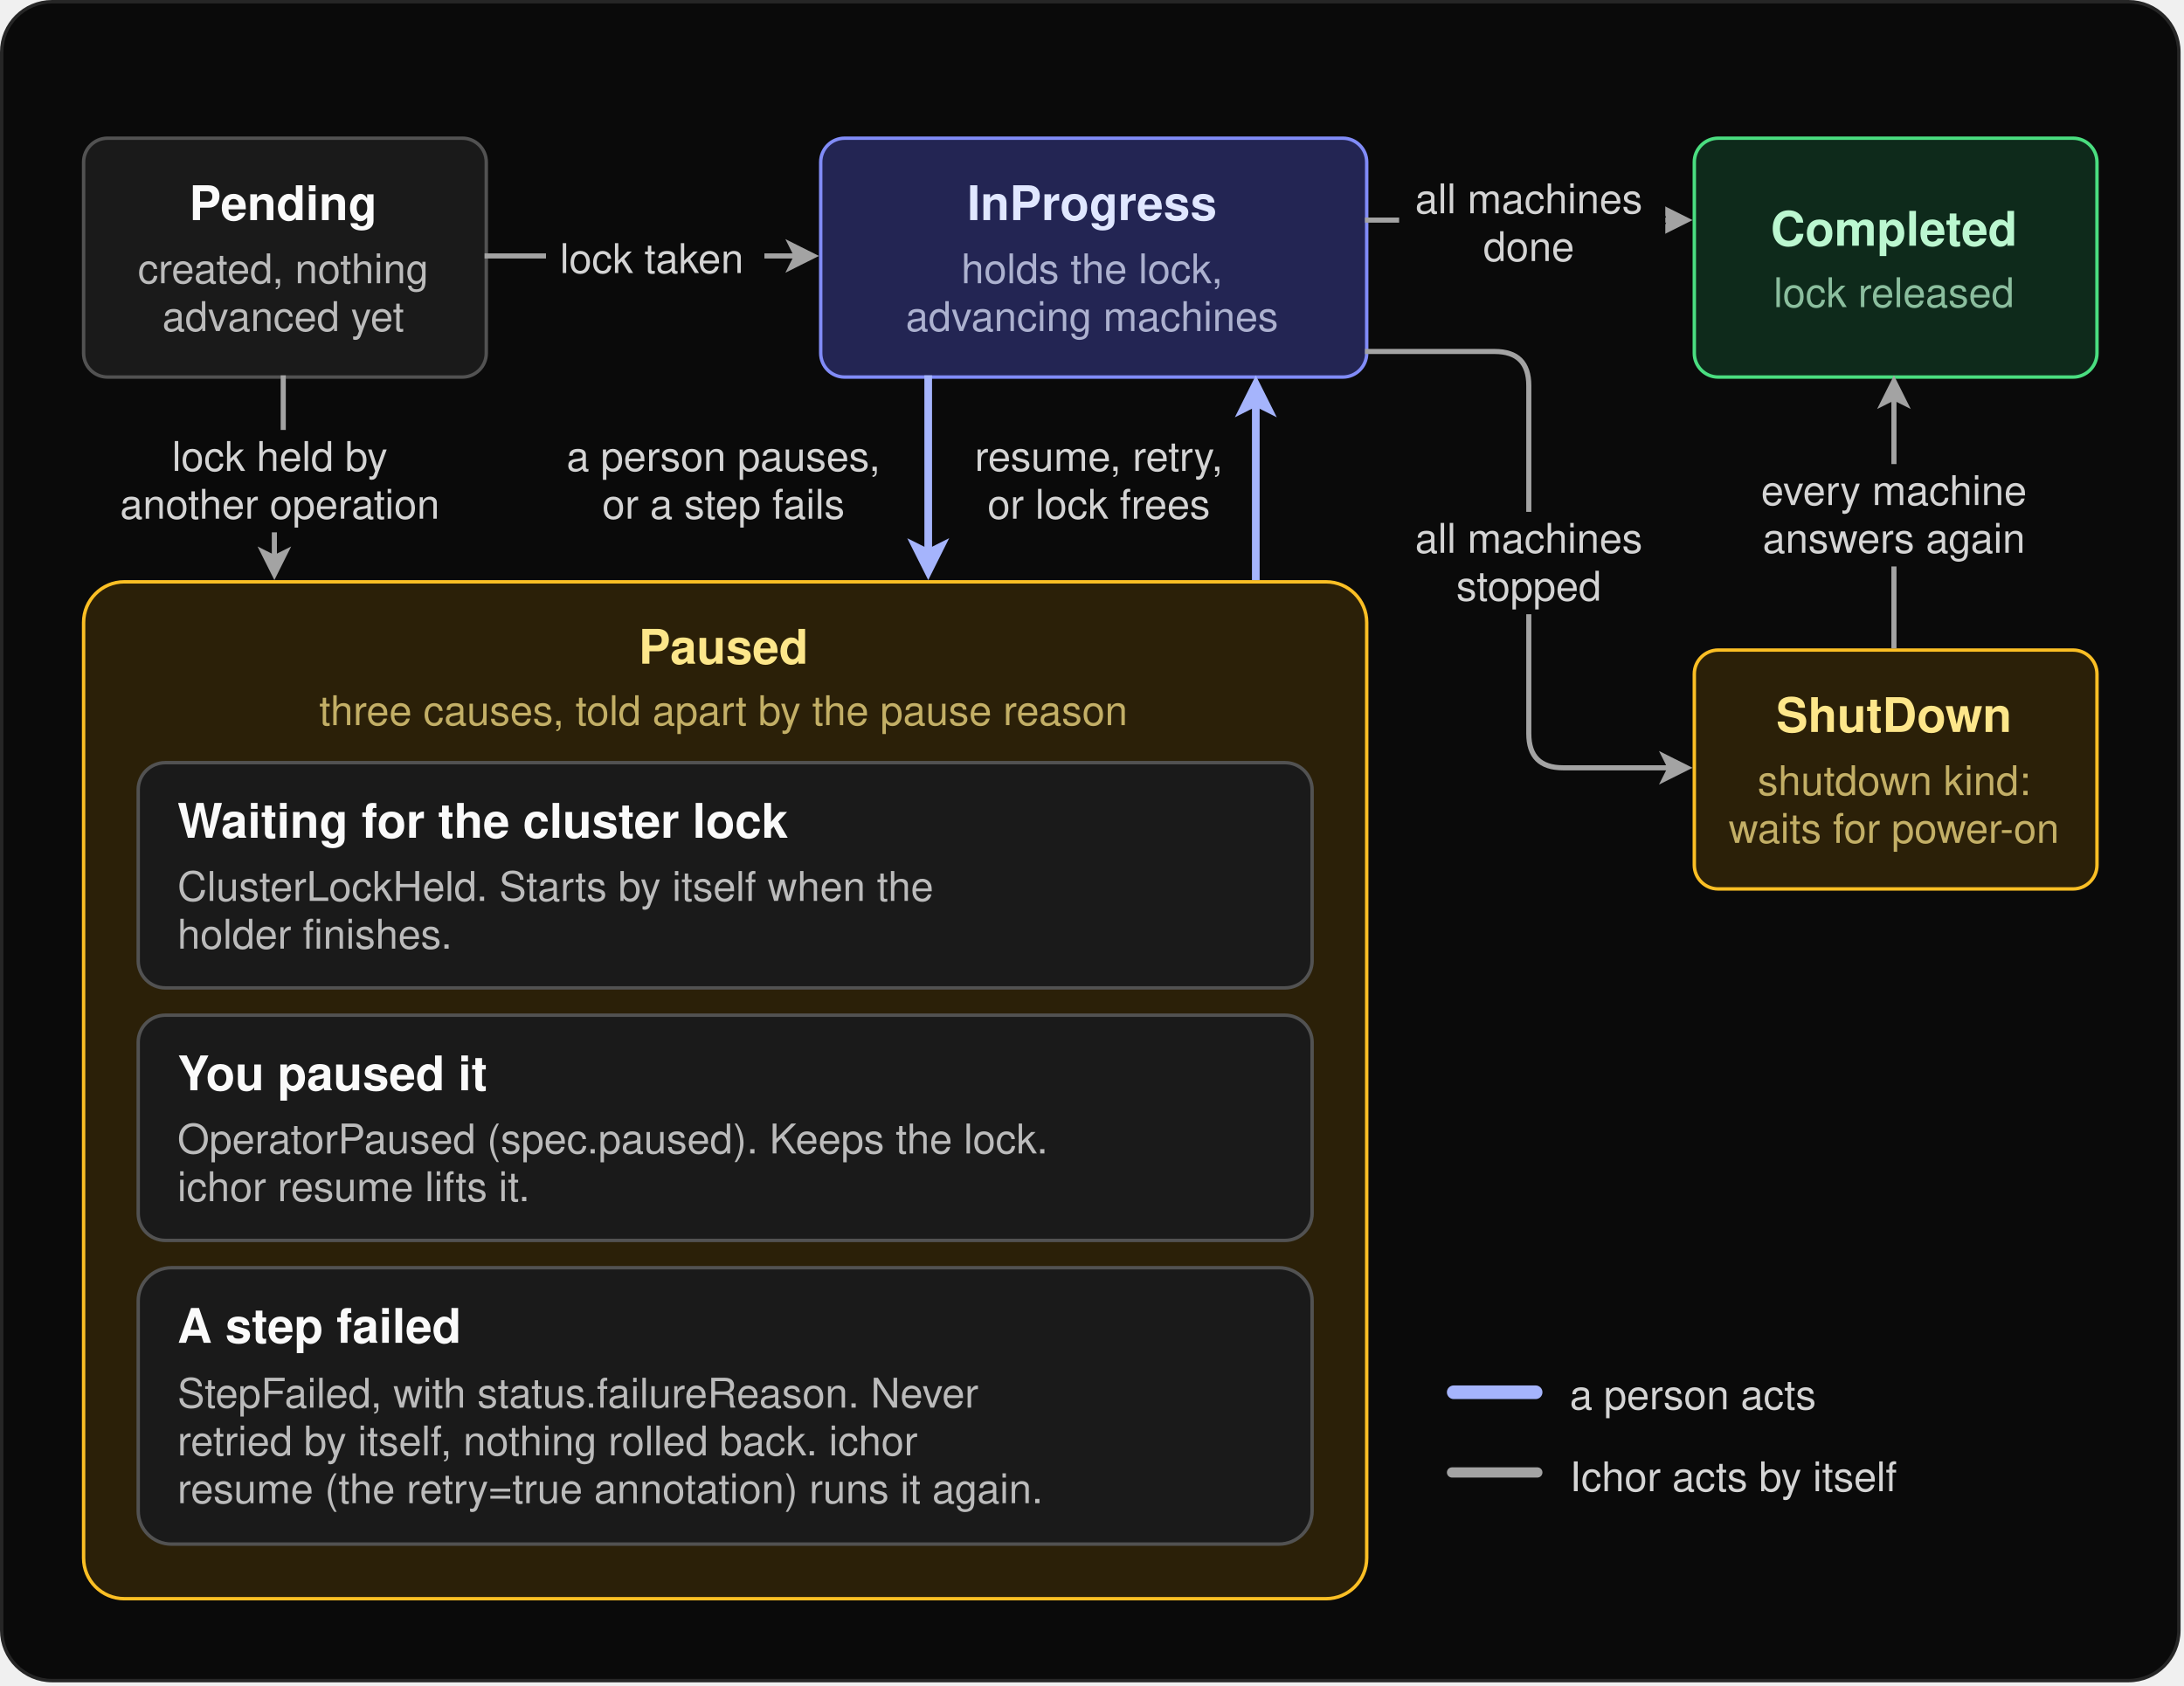
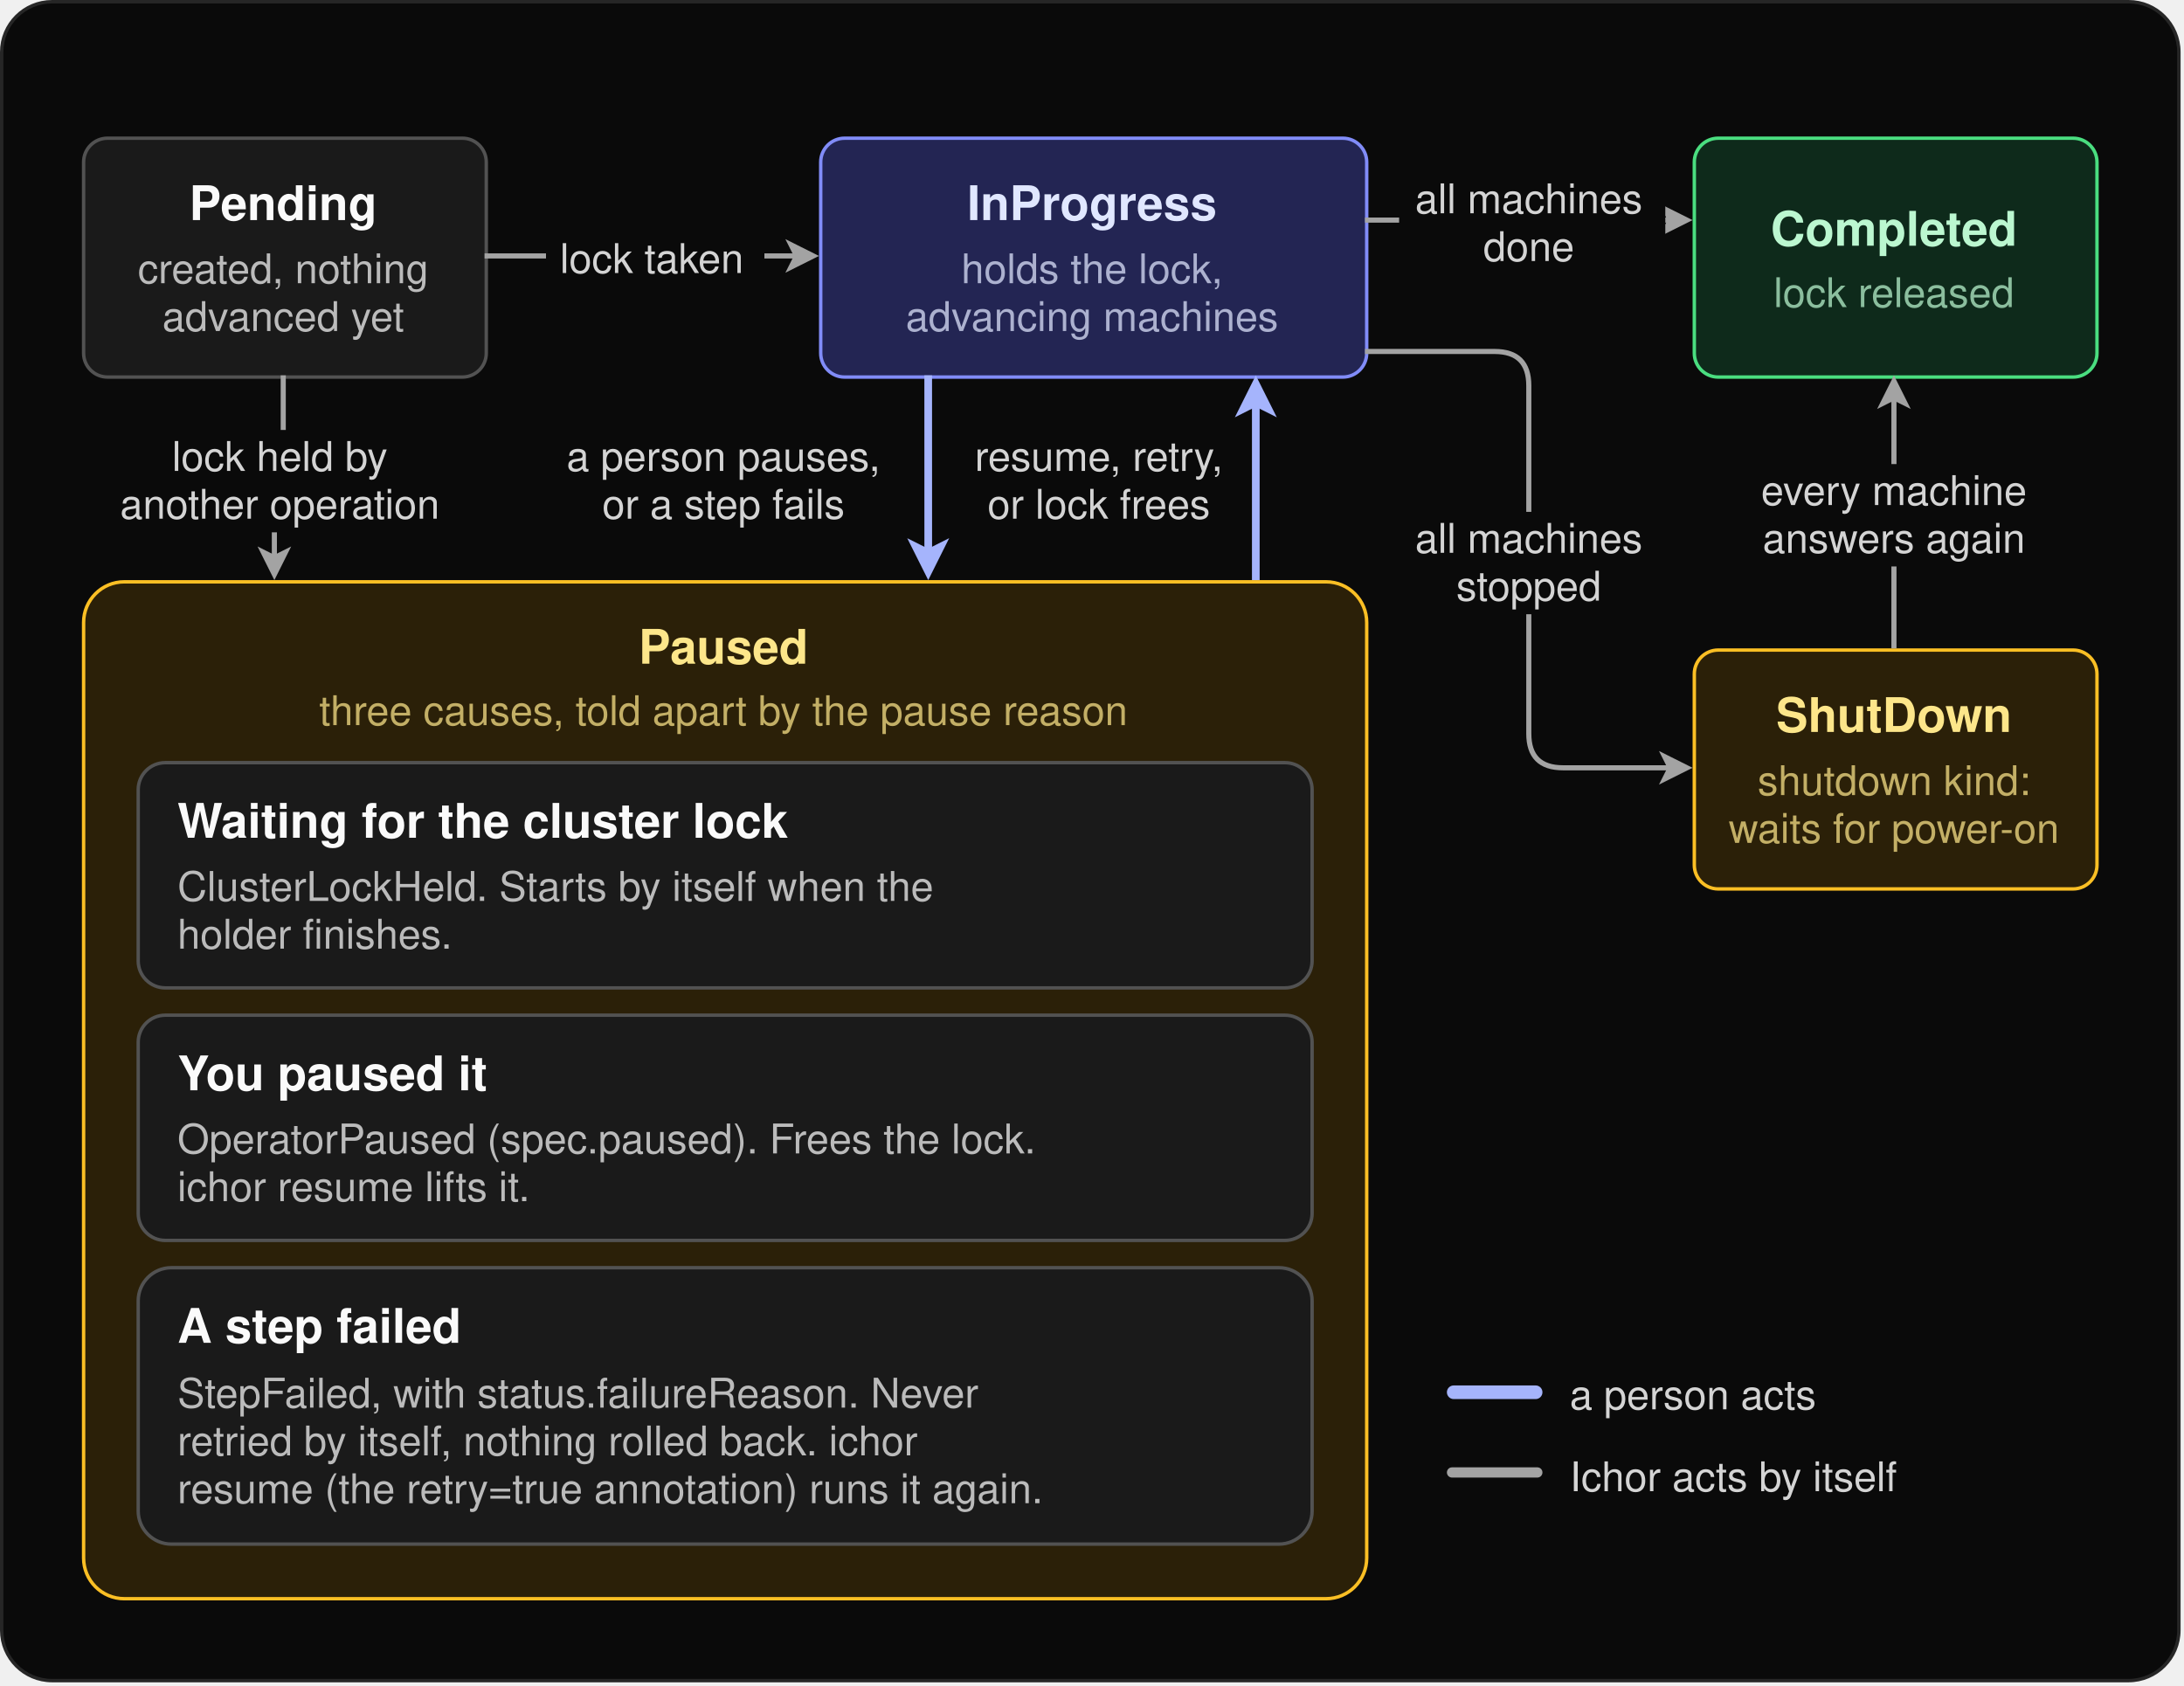
<svg xmlns="http://www.w3.org/2000/svg" style="background: transparent; background-color: transparent; color-scheme: dark;" version="1.1" width="640px" height="494px" viewBox="0 0 640 494" content="&lt;mxfile host=&quot;Electron&quot;&gt;&#10;  &lt;diagram id=&quot;d&quot; name=&quot;TalosOperation phases&quot;&gt;&#10;    &lt;mxGraphModel grid=&quot;0&quot; gridSize=&quot;10&quot; guides=&quot;1&quot; tooltips=&quot;1&quot; connect=&quot;1&quot; arrows=&quot;1&quot; fold=&quot;0&quot; page=&quot;0&quot; pageScale=&quot;1&quot; pageWidth=&quot;638&quot; pageHeight=&quot;492&quot; math=&quot;0&quot; shadow=&quot;0&quot;&gt;&#10;      &lt;root&gt;&#10;        &lt;mxCell id=&quot;0&quot; style=&quot;html=0;&quot; /&gt;&#10;        &lt;mxCell id=&quot;1&quot; parent=&quot;0&quot; style=&quot;html=0;&quot; /&gt;&#10;        &lt;mxCell id=&quot;panel&quot; parent=&quot;1&quot; style=&quot;rounded=1;arcSize=3;fillColor=light-dark(#FFFFFF,#0A0A0A);strokeColor=light-dark(#E5E5E5,#262626);strokeWidth=1;fontColor=light-dark(#171717,#FAFAFA);fontFamily=Helvetica;fontSize=14;align=center;verticalAlign=middle;html=0;&quot; value=&quot;&quot; vertex=&quot;1&quot;&gt;&#10;          &lt;mxGeometry height=&quot;492&quot; width=&quot;638&quot; as=&quot;geometry&quot; /&gt;&#10;        &lt;/mxCell&gt;&#10;        &lt;mxCell id=&quot;pending&quot; parent=&quot;1&quot; style=&quot;rounded=1;arcSize=10;fillColor=light-dark(#FFFFFF,#1A1A1A);strokeColor=light-dark(#A3A3A3,#525252);strokeWidth=1;fontColor=light-dark(#171717,#FAFAFA);fontFamily=Helvetica;fontSize=14;align=center;verticalAlign=middle;html=0;&quot; value=&quot;&quot; vertex=&quot;1&quot;&gt;&#10;          &lt;mxGeometry height=&quot;70&quot; width=&quot;118&quot; x=&quot;24&quot; y=&quot;40&quot; as=&quot;geometry&quot; /&gt;&#10;        &lt;/mxCell&gt;&#10;        &lt;mxCell id=&quot;pending_t1&quot; parent=&quot;pending&quot; style=&quot;html=0;fillColor=none;strokeColor=none;fontFamily=Helvetica;fontSize=14;fontColor=light-dark(#171717,#FAFAFA);align=center;verticalAlign=middle;spacing=0;fontStyle=1;&quot; value=&quot;Pending&quot; vertex=&quot;1&quot;&gt;&#10;          &lt;mxGeometry height=&quot;17&quot; width=&quot;118&quot; y=&quot;10&quot; as=&quot;geometry&quot; /&gt;&#10;        &lt;/mxCell&gt;&#10;        &lt;mxCell id=&quot;pending_t2&quot; parent=&quot;pending&quot; style=&quot;html=0;fillColor=none;strokeColor=none;fontFamily=Helvetica;fontSize=12;fontColor=light-dark(#171717,#FAFAFA);align=center;verticalAlign=middle;spacing=0;textOpacity=72;&quot; value=&quot;created, nothing&amp;#xa;advanced yet&quot; vertex=&quot;1&quot;&gt;&#10;          &lt;mxGeometry height=&quot;30&quot; width=&quot;118&quot; y=&quot;30&quot; as=&quot;geometry&quot; /&gt;&#10;        &lt;/mxCell&gt;&#10;        &lt;mxCell id=&quot;prog&quot; parent=&quot;1&quot; style=&quot;rounded=1;arcSize=10;fillColor=light-dark(#EEF2FF,#232553);strokeColor=light-dark(#6366F1,#818CF8);strokeWidth=1;fontColor=light-dark(#1E1B4B,#E0E7FF);fontFamily=Helvetica;fontSize=14;align=center;verticalAlign=middle;html=0;&quot; value=&quot;&quot; vertex=&quot;1&quot;&gt;&#10;          &lt;mxGeometry height=&quot;70&quot; width=&quot;160&quot; x=&quot;240&quot; y=&quot;40&quot; as=&quot;geometry&quot; /&gt;&#10;        &lt;/mxCell&gt;&#10;        &lt;mxCell id=&quot;prog_t1&quot; parent=&quot;prog&quot; style=&quot;html=0;fillColor=none;strokeColor=none;fontFamily=Helvetica;fontSize=14;fontColor=light-dark(#1E1B4B,#E0E7FF);align=center;verticalAlign=middle;spacing=0;fontStyle=1;&quot; value=&quot;InProgress&quot; vertex=&quot;1&quot;&gt;&#10;          &lt;mxGeometry height=&quot;17&quot; width=&quot;160&quot; y=&quot;10&quot; as=&quot;geometry&quot; /&gt;&#10;        &lt;/mxCell&gt;&#10;        &lt;mxCell id=&quot;prog_t2&quot; parent=&quot;prog&quot; style=&quot;html=0;fillColor=none;strokeColor=none;fontFamily=Helvetica;fontSize=12;fontColor=light-dark(#1E1B4B,#E0E7FF);align=center;verticalAlign=middle;spacing=0;textOpacity=72;&quot; value=&quot;holds the lock,&amp;#xa;advancing machines&quot; vertex=&quot;1&quot;&gt;&#10;          &lt;mxGeometry height=&quot;30&quot; width=&quot;160&quot; y=&quot;30&quot; as=&quot;geometry&quot; /&gt;&#10;        &lt;/mxCell&gt;&#10;        &lt;mxCell id=&quot;done&quot; parent=&quot;1&quot; style=&quot;rounded=1;arcSize=10;fillColor=light-dark(#F0FDF4,#0E2A1B);strokeColor=light-dark(#16A34A,#4ADE80);strokeWidth=1;fontColor=light-dark(#14532D,#BBF7D0);fontFamily=Helvetica;fontSize=14;align=center;verticalAlign=middle;html=0;&quot; value=&quot;&quot; vertex=&quot;1&quot;&gt;&#10;          &lt;mxGeometry height=&quot;70&quot; width=&quot;118&quot; x=&quot;496&quot; y=&quot;40&quot; as=&quot;geometry&quot; /&gt;&#10;        &lt;/mxCell&gt;&#10;        &lt;mxCell id=&quot;done_t1&quot; parent=&quot;done&quot; style=&quot;html=0;fillColor=none;strokeColor=none;fontFamily=Helvetica;fontSize=14;fontColor=light-dark(#14532D,#BBF7D0);align=center;verticalAlign=middle;spacing=0;fontStyle=1;&quot; value=&quot;Completed&quot; vertex=&quot;1&quot;&gt;&#10;          &lt;mxGeometry height=&quot;17&quot; width=&quot;118&quot; y=&quot;17.5&quot; as=&quot;geometry&quot; /&gt;&#10;        &lt;/mxCell&gt;&#10;        &lt;mxCell id=&quot;done_t2&quot; parent=&quot;done&quot; style=&quot;html=0;fillColor=none;strokeColor=none;fontFamily=Helvetica;fontSize=12;fontColor=light-dark(#14532D,#BBF7D0);align=center;verticalAlign=middle;spacing=0;textOpacity=72;&quot; value=&quot;lock released&quot; vertex=&quot;1&quot;&gt;&#10;          &lt;mxGeometry height=&quot;15&quot; width=&quot;118&quot; y=&quot;37.5&quot; as=&quot;geometry&quot; /&gt;&#10;        &lt;/mxCell&gt;&#10;        &lt;mxCell id=&quot;shut&quot; parent=&quot;1&quot; style=&quot;rounded=1;arcSize=10;fillColor=light-dark(#FFFBEB,#2B2008);strokeColor=light-dark(#D97706,#FBBF24);strokeWidth=1;fontColor=light-dark(#78350F,#FDE68A);fontFamily=Helvetica;fontSize=14;align=center;verticalAlign=middle;html=0;&quot; value=&quot;&quot; vertex=&quot;1&quot;&gt;&#10;          &lt;mxGeometry height=&quot;70&quot; width=&quot;118&quot; x=&quot;496&quot; y=&quot;190&quot; as=&quot;geometry&quot; /&gt;&#10;        &lt;/mxCell&gt;&#10;        &lt;mxCell id=&quot;shut_t1&quot; parent=&quot;shut&quot; style=&quot;html=0;fillColor=none;strokeColor=none;fontFamily=Helvetica;fontSize=14;fontColor=light-dark(#78350F,#FDE68A);align=center;verticalAlign=middle;spacing=0;fontStyle=1;&quot; value=&quot;ShutDown&quot; vertex=&quot;1&quot;&gt;&#10;          &lt;mxGeometry height=&quot;17&quot; width=&quot;118&quot; y=&quot;10&quot; as=&quot;geometry&quot; /&gt;&#10;        &lt;/mxCell&gt;&#10;        &lt;mxCell id=&quot;shut_t2&quot; parent=&quot;shut&quot; style=&quot;html=0;fillColor=none;strokeColor=none;fontFamily=Helvetica;fontSize=12;fontColor=light-dark(#78350F,#FDE68A);align=center;verticalAlign=middle;spacing=0;textOpacity=72;&quot; value=&quot;shutdown kind:&amp;#xa;waits for power-on&quot; vertex=&quot;1&quot;&gt;&#10;          &lt;mxGeometry height=&quot;30&quot; width=&quot;118&quot; y=&quot;30&quot; as=&quot;geometry&quot; /&gt;&#10;        &lt;/mxCell&gt;&#10;        &lt;mxCell id=&quot;paused&quot; parent=&quot;1&quot; style=&quot;rounded=1;arcSize=4;fillColor=light-dark(#FFFBEB,#2B2008);strokeColor=light-dark(#D97706,#FBBF24);strokeWidth=1;fontColor=light-dark(#78350F,#FDE68A);fontFamily=Helvetica;fontSize=14;align=center;verticalAlign=middle;html=0;&quot; value=&quot;&quot; vertex=&quot;1&quot;&gt;&#10;          &lt;mxGeometry height=&quot;298&quot; width=&quot;376&quot; x=&quot;24&quot; y=&quot;170&quot; as=&quot;geometry&quot; /&gt;&#10;        &lt;/mxCell&gt;&#10;        &lt;mxCell id=&quot;paused_t1&quot; parent=&quot;paused&quot; style=&quot;html=0;fillColor=none;strokeColor=none;fontFamily=Helvetica;fontSize=14;fontColor=light-dark(#78350F,#FDE68A);align=center;verticalAlign=middle;spacing=0;fontStyle=1;&quot; value=&quot;Paused&quot; vertex=&quot;1&quot;&gt;&#10;          &lt;mxGeometry height=&quot;17&quot; width=&quot;376&quot; y=&quot;10&quot; as=&quot;geometry&quot; /&gt;&#10;        &lt;/mxCell&gt;&#10;        &lt;mxCell id=&quot;paused_t2&quot; parent=&quot;paused&quot; style=&quot;html=0;fillColor=none;strokeColor=none;fontFamily=Helvetica;fontSize=12;fontColor=light-dark(#78350F,#FDE68A);align=center;verticalAlign=middle;spacing=0;textOpacity=72;&quot; value=&quot;three causes, told apart by the pause reason&quot; vertex=&quot;1&quot;&gt;&#10;          &lt;mxGeometry height=&quot;15&quot; width=&quot;376&quot; y=&quot;30&quot; as=&quot;geometry&quot; /&gt;&#10;        &lt;/mxCell&gt;&#10;        &lt;mxCell id=&quot;p1&quot; parent=&quot;1&quot; style=&quot;rounded=1;arcSize=12;fillColor=light-dark(#FFFFFF,#1A1A1A);strokeColor=light-dark(#A3A3A3,#525252);strokeWidth=1;fontColor=light-dark(#171717,#FAFAFA);fontFamily=Helvetica;fontSize=14;align=center;verticalAlign=middle;html=0;&quot; value=&quot;&quot; vertex=&quot;1&quot;&gt;&#10;          &lt;mxGeometry height=&quot;66&quot; width=&quot;344&quot; x=&quot;40&quot; y=&quot;223&quot; as=&quot;geometry&quot; /&gt;&#10;        &lt;/mxCell&gt;&#10;        &lt;mxCell id=&quot;p1_t1&quot; parent=&quot;p1&quot; style=&quot;html=0;fillColor=none;strokeColor=none;fontFamily=Helvetica;fontSize=14;fontColor=light-dark(#171717,#FAFAFA);align=left;spacingLeft=12;spacingRight=8;verticalAlign=middle;spacing=0;fontStyle=1;&quot; value=&quot;Waiting for the cluster lock&quot; vertex=&quot;1&quot;&gt;&#10;          &lt;mxGeometry height=&quot;17&quot; width=&quot;344&quot; y=&quot;8&quot; as=&quot;geometry&quot; /&gt;&#10;        &lt;/mxCell&gt;&#10;        &lt;mxCell id=&quot;p1_t2&quot; parent=&quot;p1&quot; style=&quot;html=0;fillColor=none;strokeColor=none;fontFamily=Helvetica;fontSize=12;fontColor=light-dark(#171717,#FAFAFA);align=left;spacingLeft=12;spacingRight=8;verticalAlign=middle;spacing=0;textOpacity=72;&quot; value=&quot;ClusterLockHeld. Starts by itself when the&amp;#xa;holder finishes.&quot; vertex=&quot;1&quot;&gt;&#10;          &lt;mxGeometry height=&quot;30&quot; width=&quot;344&quot; y=&quot;28&quot; as=&quot;geometry&quot; /&gt;&#10;        &lt;/mxCell&gt;&#10;        &lt;mxCell id=&quot;p2&quot; parent=&quot;1&quot; style=&quot;rounded=1;arcSize=12;fillColor=light-dark(#FFFFFF,#1A1A1A);strokeColor=light-dark(#A3A3A3,#525252);strokeWidth=1;fontColor=light-dark(#171717,#FAFAFA);fontFamily=Helvetica;fontSize=14;align=center;verticalAlign=middle;html=0;&quot; value=&quot;&quot; vertex=&quot;1&quot;&gt;&#10;          &lt;mxGeometry height=&quot;66&quot; width=&quot;344&quot; x=&quot;40&quot; y=&quot;297&quot; as=&quot;geometry&quot; /&gt;&#10;        &lt;/mxCell&gt;&#10;        &lt;mxCell id=&quot;p2_t1&quot; parent=&quot;p2&quot; style=&quot;html=0;fillColor=none;strokeColor=none;fontFamily=Helvetica;fontSize=14;fontColor=light-dark(#171717,#FAFAFA);align=left;spacingLeft=12;spacingRight=8;verticalAlign=middle;spacing=0;fontStyle=1;&quot; value=&quot;You paused it&quot; vertex=&quot;1&quot;&gt;&#10;          &lt;mxGeometry height=&quot;17&quot; width=&quot;344&quot; y=&quot;8&quot; as=&quot;geometry&quot; /&gt;&#10;        &lt;/mxCell&gt;&#10;        &lt;mxCell id=&quot;p2_t2&quot; parent=&quot;p2&quot; style=&quot;html=0;fillColor=none;strokeColor=none;fontFamily=Helvetica;fontSize=12;fontColor=light-dark(#171717,#FAFAFA);align=left;spacingLeft=12;spacingRight=8;verticalAlign=middle;spacing=0;textOpacity=72;&quot; value=&quot;OperatorPaused (spec.paused). Frees the lock.&amp;#xa;ichor resume lifts it.&quot; vertex=&quot;1&quot;&gt;&#10;          &lt;mxGeometry height=&quot;30&quot; width=&quot;344&quot; y=&quot;28&quot; as=&quot;geometry&quot; /&gt;&#10;        &lt;/mxCell&gt;&#10;        &lt;mxCell id=&quot;p3&quot; parent=&quot;1&quot; style=&quot;rounded=1;arcSize=12;fillColor=light-dark(#FFFFFF,#1A1A1A);strokeColor=light-dark(#A3A3A3,#525252);strokeWidth=1;fontColor=light-dark(#171717,#FAFAFA);fontFamily=Helvetica;fontSize=14;align=center;verticalAlign=middle;html=0;&quot; value=&quot;&quot; vertex=&quot;1&quot;&gt;&#10;          &lt;mxGeometry height=&quot;81&quot; width=&quot;344&quot; x=&quot;40&quot; y=&quot;371&quot; as=&quot;geometry&quot; /&gt;&#10;        &lt;/mxCell&gt;&#10;        &lt;mxCell id=&quot;p3_t1&quot; parent=&quot;p3&quot; style=&quot;html=0;fillColor=none;strokeColor=none;fontFamily=Helvetica;fontSize=14;fontColor=light-dark(#171717,#FAFAFA);align=left;spacingLeft=12;spacingRight=8;verticalAlign=middle;spacing=0;fontStyle=1;&quot; value=&quot;A step failed&quot; vertex=&quot;1&quot;&gt;&#10;          &lt;mxGeometry height=&quot;17&quot; width=&quot;344&quot; y=&quot;8&quot; as=&quot;geometry&quot; /&gt;&#10;        &lt;/mxCell&gt;&#10;        &lt;mxCell id=&quot;p3_t2&quot; parent=&quot;p3&quot; style=&quot;html=0;fillColor=none;strokeColor=none;fontFamily=Helvetica;fontSize=12;fontColor=light-dark(#171717,#FAFAFA);align=left;spacingLeft=12;spacingRight=8;verticalAlign=middle;spacing=0;textOpacity=72;&quot; value=&quot;StepFailed, with status.failureReason. Never&amp;#xa;retried by itself, nothing rolled back. ichor&amp;#xa;resume (the retry=true annotation) runs it again.&quot; vertex=&quot;1&quot;&gt;&#10;          &lt;mxGeometry height=&quot;45&quot; width=&quot;344&quot; y=&quot;28&quot; as=&quot;geometry&quot; /&gt;&#10;        &lt;/mxCell&gt;&#10;        &lt;mxCell id=&quot;e1&quot; edge=&quot;1&quot; parent=&quot;1&quot; source=&quot;pending&quot; style=&quot;edgeStyle=orthogonalEdgeStyle;rounded=1;orthogonalLoop=1;jettySize=auto;strokeColor=light-dark(#737373,#A3A3A3);strokeWidth=1.5;endArrow=classic;endFill=1;endSize=5;startArrow=none;startFill=1;startSize=5;fontColor=light-dark(#404040,#D4D4D4);fontFamily=Helvetica;fontSize=12;labelBackgroundColor=light-dark(#FFFFFF,#0A0A0A);exitX=1;exitY=0.5;exitDx=0;exitDy=0;entryX=0;entryY=0.5;entryDx=0;entryDy=0;html=0;&quot; target=&quot;prog&quot; value=&quot;lock taken&quot;&gt;&#10;          &lt;mxGeometry relative=&quot;1&quot; as=&quot;geometry&quot; /&gt;&#10;        &lt;/mxCell&gt;&#10;        &lt;mxCell id=&quot;e2&quot; edge=&quot;1&quot; parent=&quot;1&quot; source=&quot;prog&quot; style=&quot;edgeStyle=orthogonalEdgeStyle;rounded=1;orthogonalLoop=1;jettySize=auto;strokeColor=light-dark(#737373,#A3A3A3);strokeWidth=1.5;endArrow=classic;endFill=1;endSize=5;startArrow=none;startFill=1;startSize=5;fontColor=light-dark(#404040,#D4D4D4);fontFamily=Helvetica;fontSize=12;labelBackgroundColor=light-dark(#FFFFFF,#0A0A0A);exitX=1;exitY=0.35;exitDx=0;exitDy=0;entryX=0;entryY=0.35;entryDx=0;entryDy=0;html=0;&quot; target=&quot;done&quot; value=&quot;all machines&amp;#xa;done&quot;&gt;&#10;          &lt;mxGeometry relative=&quot;1&quot; as=&quot;geometry&quot; /&gt;&#10;        &lt;/mxCell&gt;&#10;        &lt;mxCell id=&quot;e3&quot; edge=&quot;1&quot; parent=&quot;1&quot; source=&quot;prog&quot; style=&quot;edgeStyle=orthogonalEdgeStyle;rounded=1;orthogonalLoop=1;jettySize=auto;strokeColor=light-dark(#737373,#A3A3A3);strokeWidth=1.5;endArrow=classic;endFill=1;endSize=5;startArrow=none;startFill=1;startSize=5;fontColor=light-dark(#404040,#D4D4D4);fontFamily=Helvetica;fontSize=12;labelBackgroundColor=light-dark(#FFFFFF,#0A0A0A);exitX=1;exitY=0.9;exitDx=0;exitDy=0;entryX=0;entryY=0.5;entryDx=0;entryDy=0;html=0;&quot; target=&quot;shut&quot; value=&quot;all machines&amp;#xa;stopped&quot;&gt;&#10;          &lt;mxGeometry relative=&quot;1&quot; as=&quot;geometry&quot; /&gt;&#10;        &lt;/mxCell&gt;&#10;        &lt;mxCell id=&quot;e4&quot; edge=&quot;1&quot; parent=&quot;1&quot; source=&quot;shut&quot; style=&quot;edgeStyle=orthogonalEdgeStyle;rounded=1;orthogonalLoop=1;jettySize=auto;strokeColor=light-dark(#737373,#A3A3A3);strokeWidth=1.5;endArrow=classic;endFill=1;endSize=5;startArrow=none;startFill=1;startSize=5;fontColor=light-dark(#404040,#D4D4D4);fontFamily=Helvetica;fontSize=12;labelBackgroundColor=light-dark(#FFFFFF,#0A0A0A);exitX=0.5;exitY=0;exitDx=0;exitDy=0;entryX=0.5;entryY=1;entryDx=0;entryDy=0;html=0;&quot; target=&quot;done&quot; value=&quot;every machine&amp;#xa;answers again&quot;&gt;&#10;          &lt;mxGeometry relative=&quot;1&quot; as=&quot;geometry&quot; /&gt;&#10;        &lt;/mxCell&gt;&#10;        &lt;mxCell id=&quot;e5&quot; edge=&quot;1&quot; parent=&quot;1&quot; source=&quot;pending&quot; style=&quot;edgeStyle=orthogonalEdgeStyle;rounded=1;orthogonalLoop=1;jettySize=auto;strokeColor=light-dark(#737373,#A3A3A3);strokeWidth=1.5;endArrow=classic;endFill=1;endSize=5;startArrow=none;startFill=1;startSize=5;fontColor=light-dark(#404040,#D4D4D4);fontFamily=Helvetica;fontSize=12;labelBackgroundColor=light-dark(#FFFFFF,#0A0A0A);exitX=0.5;exitY=1;exitDx=0;exitDy=0;entryX=0.15;entryY=0;entryDx=0;entryDy=0;html=0;&quot; target=&quot;paused&quot; value=&quot;lock held by&amp;#xa;another operation&quot;&gt;&#10;          &lt;mxGeometry relative=&quot;1&quot; as=&quot;geometry&quot; /&gt;&#10;        &lt;/mxCell&gt;&#10;        &lt;mxCell id=&quot;e6&quot; edge=&quot;1&quot; parent=&quot;1&quot; source=&quot;prog&quot; style=&quot;edgeStyle=orthogonalEdgeStyle;rounded=1;orthogonalLoop=1;jettySize=auto;strokeColor=light-dark(#4F46E5,#A5B4FC);strokeWidth=2.25;endArrow=classic;endFill=1;endSize=5;startArrow=none;startFill=1;startSize=5;fontColor=light-dark(#404040,#D4D4D4);fontFamily=Helvetica;fontSize=12;labelBackgroundColor=light-dark(#FFFFFF,#0A0A0A);exitX=0.2;exitY=1;exitDx=0;exitDy=0;entryX=0.66;entryY=0;entryDx=0;entryDy=0;html=0;&quot; target=&quot;paused&quot; value=&quot;a person pauses,&amp;#xa;or a step fails&quot;&gt;&#10;          &lt;mxGeometry relative=&quot;1&quot; as=&quot;geometry&quot;&gt;&#10;            &lt;mxPoint x=&quot;-60&quot; as=&quot;offset&quot; /&gt;&#10;          &lt;/mxGeometry&gt;&#10;        &lt;/mxCell&gt;&#10;        &lt;mxCell id=&quot;e7&quot; edge=&quot;1&quot; parent=&quot;1&quot; source=&quot;paused&quot; style=&quot;edgeStyle=orthogonalEdgeStyle;rounded=1;orthogonalLoop=1;jettySize=auto;strokeColor=light-dark(#4F46E5,#A5B4FC);strokeWidth=2.25;endArrow=classic;endFill=1;endSize=5;startArrow=none;startFill=1;startSize=5;fontColor=light-dark(#404040,#D4D4D4);fontFamily=Helvetica;fontSize=12;labelBackgroundColor=light-dark(#FFFFFF,#0A0A0A);exitX=0.915;exitY=0;exitDx=0;exitDy=0;entryX=0.8;entryY=1;entryDx=0;entryDy=0;html=0;&quot; target=&quot;prog&quot; value=&quot;resume, retry,&amp;#xa;or lock frees&quot;&gt;&#10;          &lt;mxGeometry relative=&quot;1&quot; as=&quot;geometry&quot;&gt;&#10;            &lt;mxPoint x=&quot;-46&quot; as=&quot;offset&quot; /&gt;&#10;          &lt;/mxGeometry&gt;&#10;        &lt;/mxCell&gt;&#10;        &lt;mxCell id=&quot;k1_bar&quot; parent=&quot;1&quot; style=&quot;rounded=1;arcSize=50;fillColor=light-dark(#4F46E5,#A5B4FC);strokeColor=none;html=0;&quot; value=&quot;&quot; vertex=&quot;1&quot;&gt;&#10;          &lt;mxGeometry height=&quot;4&quot; width=&quot;28&quot; x=&quot;424&quot; y=&quot;406&quot; as=&quot;geometry&quot; /&gt;&#10;        &lt;/mxCell&gt;&#10;        &lt;mxCell id=&quot;k1_t&quot; parent=&quot;1&quot; style=&quot;text=1;fillColor=none;strokeColor=none;fontColor=light-dark(#404040,#D4D4D4);fontFamily=Helvetica;fontSize=12;align=left;verticalAlign=middle;spacing=0;html=0;&quot; value=&quot;a person acts&quot; vertex=&quot;1&quot;&gt;&#10;          &lt;mxGeometry height=&quot;16&quot; width=&quot;150&quot; x=&quot;460&quot; y=&quot;400&quot; as=&quot;geometry&quot; /&gt;&#10;        &lt;/mxCell&gt;&#10;        &lt;mxCell id=&quot;k2_bar&quot; parent=&quot;1&quot; style=&quot;rounded=1;arcSize=50;fillColor=light-dark(#737373,#A3A3A3);strokeColor=none;html=0;&quot; value=&quot;&quot; vertex=&quot;1&quot;&gt;&#10;          &lt;mxGeometry height=&quot;3&quot; width=&quot;28&quot; x=&quot;424&quot; y=&quot;430&quot; as=&quot;geometry&quot; /&gt;&#10;        &lt;/mxCell&gt;&#10;        &lt;mxCell id=&quot;k2_t&quot; parent=&quot;1&quot; style=&quot;text=1;fillColor=none;strokeColor=none;fontColor=light-dark(#404040,#D4D4D4);fontFamily=Helvetica;fontSize=12;align=left;verticalAlign=middle;spacing=0;html=0;&quot; value=&quot;Ichor acts by itself&quot; vertex=&quot;1&quot;&gt;&#10;          &lt;mxGeometry height=&quot;16&quot; width=&quot;150&quot; x=&quot;460&quot; y=&quot;424&quot; as=&quot;geometry&quot; /&gt;&#10;        &lt;/mxCell&gt;&#10;      &lt;/root&gt;&#10;    &lt;/mxGraphModel&gt;&#10;  &lt;/diagram&gt;&#10;&lt;/mxfile&gt;&#10;">
  <defs />
  <g>
    <g data-cell-id="0">
      <g data-cell-id="1">
        <g data-cell-id="panel">
          <g transform="translate(0.5,0.5)">
            <rect x="0" y="0" width="638" height="492" rx="14.76" ry="14.76" fill="#ffffff" stroke="#e5e5e5" pointer-events="all" style="fill: rgb(10, 10, 10); stroke: rgb(38, 38, 38);" />
          </g>
        </g>
        <g data-cell-id="pending">
          <g transform="translate(0.5,0.5)">
            <rect x="24" y="40" width="118" height="70" rx="7" ry="7" fill="#ffffff" stroke="#a3a3a3" pointer-events="all" style="fill: rgb(26, 26, 26); stroke: rgb(82, 82, 82);" />
          </g>
          <g data-cell-id="pending_t1">
            <g>
              <rect x="24" y="50" width="118" height="17" fill="none" stroke="none" pointer-events="all" />
            </g>
            <g>
              <g fill="#171717" font-family="Helvetica" font-weight="bold" text-anchor="middle" font-size="14px" style="fill: rgb(250, 250, 250);">
                <text x="83" y="64.5">Pending</text>
              </g>
            </g>
          </g>
          <g data-cell-id="pending_t2">
            <g>
              <rect x="24" y="70" width="118" height="30" fill="none" stroke="none" pointer-events="all" />
            </g>
            <g>
              <g fill="#171717" font-family="Helvetica" text-anchor="middle" opacity="0.72" font-size="12px" style="fill: rgb(250, 250, 250);">
                <text x="83" y="83">created, nothing</text>
                <text x="83" y="97">advanced yet</text>
              </g>
            </g>
          </g>
        </g>
        <g data-cell-id="prog">
          <g transform="translate(0.5,0.5)">
            <rect x="240" y="40" width="160" height="70" rx="7" ry="7" fill="#eef2ff" stroke="#6366f1" pointer-events="all" style="fill: rgb(35, 37, 83); stroke: rgb(129, 140, 248);" />
          </g>
          <g data-cell-id="prog_t1">
            <g>
              <rect x="240" y="50" width="160" height="17" fill="none" stroke="none" pointer-events="all" />
            </g>
            <g>
              <g fill="#1E1B4B" font-family="Helvetica" font-weight="bold" text-anchor="middle" font-size="14px" style="fill: rgb(224, 231, 255);">
                <text x="320" y="64.5">InProgress</text>
              </g>
            </g>
          </g>
          <g data-cell-id="prog_t2">
            <g>
              <rect x="240" y="70" width="160" height="30" fill="none" stroke="none" pointer-events="all" />
            </g>
            <g>
              <g fill="#1E1B4B" font-family="Helvetica" text-anchor="middle" opacity="0.72" font-size="12px" style="fill: rgb(224, 231, 255);">
                <text x="320" y="83">holds the lock,</text>
                <text x="320" y="97">advancing machines</text>
              </g>
            </g>
          </g>
        </g>
        <g data-cell-id="done">
          <g transform="translate(0.5,0.5)">
            <rect x="496" y="40" width="118" height="70" rx="7" ry="7" fill="#f0fdf4" stroke="#16a34a" pointer-events="all" style="fill: rgb(14, 42, 27); stroke: rgb(74, 222, 128);" />
          </g>
          <g data-cell-id="done_t1">
            <g>
              <rect x="496" y="57.5" width="118" height="17" fill="none" stroke="none" pointer-events="all" />
            </g>
            <g>
              <g fill="#14532D" font-family="Helvetica" font-weight="bold" text-anchor="middle" font-size="14px" style="fill: rgb(187, 247, 208);">
                <text x="555" y="72">Completed</text>
              </g>
            </g>
          </g>
          <g data-cell-id="done_t2">
            <g>
              <rect x="496" y="77.5" width="118" height="15" fill="none" stroke="none" pointer-events="all" />
            </g>
            <g>
              <g fill="#14532D" font-family="Helvetica" text-anchor="middle" opacity="0.72" font-size="12px" style="fill: rgb(187, 247, 208);">
                <text x="555" y="90">lock released</text>
              </g>
            </g>
          </g>
        </g>
        <g data-cell-id="shut">
          <g transform="translate(0.5,0.5)">
            <rect x="496" y="190" width="118" height="70" rx="7" ry="7" fill="#fffbeb" stroke="#d97706" pointer-events="all" style="fill: rgb(43, 32, 8); stroke: rgb(251, 191, 36);" />
          </g>
          <g data-cell-id="shut_t1">
            <g>
              <rect x="496" y="200" width="118" height="17" fill="none" stroke="none" pointer-events="all" />
            </g>
            <g>
              <g fill="#78350F" font-family="Helvetica" font-weight="bold" text-anchor="middle" font-size="14px" style="fill: rgb(253, 230, 138);">
                <text x="555" y="214.5">ShutDown</text>
              </g>
            </g>
          </g>
          <g data-cell-id="shut_t2">
            <g>
              <rect x="496" y="220" width="118" height="30" fill="none" stroke="none" pointer-events="all" />
            </g>
            <g>
              <g fill="#78350F" font-family="Helvetica" text-anchor="middle" opacity="0.72" font-size="12px" style="fill: rgb(253, 230, 138);">
                <text x="555" y="233">shutdown kind:</text>
                <text x="555" y="247">waits for power-on</text>
              </g>
            </g>
          </g>
        </g>
        <g data-cell-id="paused">
          <g transform="translate(0.5,0.5)">
            <rect x="24" y="170" width="376" height="298" rx="11.92" ry="11.92" fill="#fffbeb" stroke="#d97706" pointer-events="all" style="fill: rgb(43, 32, 8); stroke: rgb(251, 191, 36);" />
          </g>
          <g data-cell-id="paused_t1">
            <g>
              <rect x="24" y="180" width="376" height="17" fill="none" stroke="none" pointer-events="all" />
            </g>
            <g>
              <g fill="#78350F" font-family="Helvetica" font-weight="bold" text-anchor="middle" font-size="14px" style="fill: rgb(253, 230, 138);">
                <text x="212" y="194.5">Paused</text>
              </g>
            </g>
          </g>
          <g data-cell-id="paused_t2">
            <g>
              <rect x="24" y="200" width="376" height="15" fill="none" stroke="none" pointer-events="all" />
            </g>
            <g>
              <g fill="#78350F" font-family="Helvetica" text-anchor="middle" opacity="0.72" font-size="12px" style="fill: rgb(253, 230, 138);">
                <text x="212" y="212.5">three causes, told apart by the pause reason</text>
              </g>
            </g>
          </g>
        </g>
        <g data-cell-id="p1">
          <g transform="translate(0.5,0.5)">
            <rect x="40" y="223" width="344" height="66" rx="7.92" ry="7.92" fill="#ffffff" stroke="#a3a3a3" pointer-events="all" style="fill: rgb(26, 26, 26); stroke: rgb(82, 82, 82);" />
          </g>
          <g data-cell-id="p1_t1">
            <g>
              <rect x="40" y="231" width="344" height="17" fill="none" stroke="none" pointer-events="all" />
            </g>
            <g>
              <g fill="#171717" font-family="Helvetica" font-weight="bold" text-anchor="start" font-size="14px" style="fill: rgb(250, 250, 250);">
                <text x="52" y="245.5">Waiting for the cluster lock</text>
              </g>
            </g>
          </g>
          <g data-cell-id="p1_t2">
            <g>
              <rect x="40" y="251" width="344" height="30" fill="none" stroke="none" pointer-events="all" />
            </g>
            <g>
              <g fill="#171717" font-family="Helvetica" text-anchor="start" opacity="0.72" font-size="12px" style="fill: rgb(250, 250, 250);">
                <text x="52" y="264">ClusterLockHeld. Starts by itself when the</text>
                <text x="52" y="278">holder finishes.</text>
              </g>
            </g>
          </g>
        </g>
        <g data-cell-id="p2">
          <g transform="translate(0.5,0.5)">
            <rect x="40" y="297" width="344" height="66" rx="7.92" ry="7.92" fill="#ffffff" stroke="#a3a3a3" pointer-events="all" style="fill: rgb(26, 26, 26); stroke: rgb(82, 82, 82);" />
          </g>
          <g data-cell-id="p2_t1">
            <g>
              <rect x="40" y="305" width="344" height="17" fill="none" stroke="none" pointer-events="all" />
            </g>
            <g>
              <g fill="#171717" font-family="Helvetica" font-weight="bold" text-anchor="start" font-size="14px" style="fill: rgb(250, 250, 250);">
                <text x="52" y="319.5">You paused it</text>
              </g>
            </g>
          </g>
          <g data-cell-id="p2_t2">
            <g>
              <rect x="40" y="325" width="344" height="30" fill="none" stroke="none" pointer-events="all" />
            </g>
            <g>
              <g fill="#171717" font-family="Helvetica" text-anchor="start" opacity="0.72" font-size="12px" style="fill: rgb(250, 250, 250);">
-                 <text x="52" y="338">OperatorPaused (spec.paused). Keeps the lock.</text>
+                 <text x="52" y="338">OperatorPaused (spec.paused). Frees the lock.</text>
                <text x="52" y="352">ichor resume lifts it.</text>
              </g>
            </g>
          </g>
        </g>
        <g data-cell-id="p3">
          <g transform="translate(0.5,0.5)">
            <rect x="40" y="371" width="344" height="81" rx="9.72" ry="9.72" fill="#ffffff" stroke="#a3a3a3" pointer-events="all" style="fill: rgb(26, 26, 26); stroke: rgb(82, 82, 82);" />
          </g>
          <g data-cell-id="p3_t1">
            <g>
              <rect x="40" y="379" width="344" height="17" fill="none" stroke="none" pointer-events="all" />
            </g>
            <g>
              <g fill="#171717" font-family="Helvetica" font-weight="bold" text-anchor="start" font-size="14px" style="fill: rgb(250, 250, 250);">
                <text x="52" y="393.5">A step failed</text>
              </g>
            </g>
          </g>
          <g data-cell-id="p3_t2">
            <g>
              <rect x="40" y="399" width="344" height="45" fill="none" stroke="none" pointer-events="all" />
            </g>
            <g>
              <g fill="#171717" font-family="Helvetica" text-anchor="start" opacity="0.72" font-size="12px" style="fill: rgb(250, 250, 250);">
                <text x="52" y="412.5">StepFailed, with status.failureReason. Never</text>
                <text x="52" y="426.5">retried by itself, nothing rolled back. ichor</text>
                <text x="52" y="440.5">resume (the retry=true annotation) runs it again.</text>
              </g>
            </g>
          </g>
        </g>
        <g data-cell-id="e1">
          <g>
            <path d="M 142 75 L 233.45 75" fill="none" stroke="#737373" stroke-width="1.5" stroke-miterlimit="10" pointer-events="stroke" style="stroke: rgb(163, 163, 163);" />
            <path d="M 238.32 75 L 231.82 78.25 L 233.45 75 L 231.82 71.75 Z" fill="#737373" stroke="#737373" stroke-width="1.5" stroke-miterlimit="10" pointer-events="all" style="fill: rgb(163, 163, 163); stroke: rgb(163, 163, 163);" />
          </g>
          <g>
            <g fill="#404040" font-family="Helvetica" text-anchor="middle" font-size="12px" style="fill: rgb(212, 212, 212);">
              <rect fill="#FFFFFF" stroke="none" x="160" y="69" width="64" height="15" stroke-width="0" style="fill: rgb(10, 10, 10);" />
              <text x="191" y="80">lock taken</text>
            </g>
          </g>
        </g>
        <g data-cell-id="e2">
          <g>
            <path d="M 400 64.5 L 489.45 64.5" fill="none" stroke="#737373" stroke-width="1.5" stroke-miterlimit="10" pointer-events="stroke" style="stroke: rgb(163, 163, 163);" />
            <path d="M 494.32 64.5 L 487.82 67.75 L 489.45 64.5 L 487.82 61.25 Z" fill="#737373" stroke="#737373" stroke-width="1.5" stroke-miterlimit="10" pointer-events="all" style="fill: rgb(163, 163, 163); stroke: rgb(163, 163, 163);" />
          </g>
          <g>
            <g fill="#404040" font-family="Helvetica" text-anchor="middle" font-size="12px" style="fill: rgb(212, 212, 212);">
              <rect fill="#FFFFFF" stroke="none" x="410" y="51" width="78" height="30" stroke-width="0" style="fill: rgb(10, 10, 10);" />
              <text x="448" y="62.5">all machines</text>
              <text x="448" y="76.5">done</text>
            </g>
          </g>
        </g>
        <g data-cell-id="e3">
          <g>
            <path d="M 400 103 L 438 103 Q 448 103 448 113 L 448 215 Q 448 225 458 225 L 489.45 225" fill="none" stroke="#737373" stroke-width="1.5" stroke-miterlimit="10" pointer-events="stroke" style="stroke: rgb(163, 163, 163);" />
            <path d="M 494.32 225 L 487.82 228.25 L 489.45 225 L 487.82 221.75 Z" fill="#737373" stroke="#737373" stroke-width="1.5" stroke-miterlimit="10" pointer-events="all" style="fill: rgb(163, 163, 163); stroke: rgb(163, 163, 163);" />
          </g>
          <g>
            <g fill="#404040" font-family="Helvetica" text-anchor="middle" font-size="12px" style="fill: rgb(212, 212, 212);">
              <rect fill="#FFFFFF" stroke="none" x="410" y="150" width="78" height="30" stroke-width="0" style="fill: rgb(10, 10, 10);" />
              <text x="448" y="162">all machines</text>
              <text x="448" y="176">stopped</text>
            </g>
          </g>
        </g>
        <g data-cell-id="e4">
          <g>
            <path d="M 555 190 L 555 116.55" fill="none" stroke="#737373" stroke-width="1.5" stroke-miterlimit="10" pointer-events="stroke" style="stroke: rgb(163, 163, 163);" />
            <path d="M 555 111.68 L 558.25 118.18 L 555 116.55 L 551.75 118.18 Z" fill="#737373" stroke="#737373" stroke-width="1.5" stroke-miterlimit="10" pointer-events="all" style="fill: rgb(163, 163, 163); stroke: rgb(163, 163, 163);" />
          </g>
          <g>
            <g fill="#404040" font-family="Helvetica" text-anchor="middle" font-size="12px" style="fill: rgb(212, 212, 212);">
              <rect fill="#FFFFFF" stroke="none" x="510" y="136" width="91" height="30" stroke-width="0" style="fill: rgb(10, 10, 10);" />
              <text x="555" y="148">every machine</text>
              <text x="555" y="162">answers again</text>
            </g>
          </g>
        </g>
        <g data-cell-id="e5">
          <g>
            <path d="M 83 110 L 83 130 Q 83 140 81.7 140 L 81.05 140 Q 80.4 140 80.4 150 L 80.4 163.45" fill="none" stroke="#737373" stroke-width="1.5" stroke-miterlimit="10" pointer-events="stroke" style="stroke: rgb(163, 163, 163);" />
            <path d="M 80.4 168.32 L 77.15 161.82 L 80.4 163.45 L 83.65 161.82 Z" fill="#737373" stroke="#737373" stroke-width="1.5" stroke-miterlimit="10" pointer-events="all" style="fill: rgb(163, 163, 163); stroke: rgb(163, 163, 163);" />
          </g>
          <g>
            <g fill="#404040" font-family="Helvetica" text-anchor="middle" font-size="12px" style="fill: rgb(212, 212, 212);">
              <rect fill="#FFFFFF" stroke="none" x="28" y="126" width="110" height="30" stroke-width="0" style="fill: rgb(10, 10, 10);" />
              <text x="82" y="138">lock held by</text>
              <text x="82" y="152">another operation</text>
            </g>
          </g>
        </g>
        <g data-cell-id="e6">
          <g>
            <path d="M 272 110 L 272.01 162.05" fill="none" stroke="#4f46e5" stroke-width="2.25" stroke-miterlimit="10" pointer-events="stroke" style="stroke: rgb(165, 180, 252);" />
            <path d="M 272.01 167.48 L 268.38 160.24 L 272.01 162.05 L 275.63 160.23 Z" fill="#4f46e5" stroke="#4f46e5" stroke-width="2.25" stroke-miterlimit="10" pointer-events="all" style="fill: rgb(165, 180, 252); stroke: rgb(165, 180, 252);" />
          </g>
          <g>
            <g fill="#404040" font-family="Helvetica" text-anchor="middle" font-size="12px" style="fill: rgb(212, 212, 212);">
              <rect fill="#FFFFFF" stroke="none" x="161" y="126" width="104" height="30" stroke-width="0" style="fill: rgb(10, 10, 10);" />
              <text x="212" y="138">a person pauses,</text>
              <text x="212" y="152">or a step fails</text>
            </g>
          </g>
        </g>
        <g data-cell-id="e7">
          <g>
            <path d="M 368 170 L 368 117.95" fill="none" stroke="#4f46e5" stroke-width="2.25" stroke-miterlimit="10" pointer-events="stroke" style="stroke: rgb(165, 180, 252);" />
            <path d="M 368 112.52 L 371.63 119.77 L 368 117.95 L 364.38 119.77 Z" fill="#4f46e5" stroke="#4f46e5" stroke-width="2.25" stroke-miterlimit="10" pointer-events="all" style="fill: rgb(165, 180, 252); stroke: rgb(165, 180, 252);" />
          </g>
          <g>
            <g fill="#404040" font-family="Helvetica" text-anchor="middle" font-size="12px" style="fill: rgb(212, 212, 212);">
              <rect fill="#FFFFFF" stroke="none" x="279" y="126" width="87" height="30" stroke-width="0" style="fill: rgb(10, 10, 10);" />
              <text x="322" y="138">resume, retry,</text>
              <text x="322" y="152">or lock frees</text>
            </g>
          </g>
        </g>
        <g data-cell-id="k1_bar">
          <g>
            <rect x="424" y="406" width="28" height="4" rx="2" ry="2" fill="#4f46e5" stroke="none" pointer-events="all" style="fill: rgb(165, 180, 252);" />
          </g>
        </g>
        <g data-cell-id="k1_t">
          <g>
            <rect x="460" y="400" width="150" height="16" fill="none" stroke="none" pointer-events="all" />
          </g>
          <g>
            <g fill="#404040" font-family="Helvetica" text-anchor="start" font-size="12px" style="fill: rgb(212, 212, 212);">
              <text x="460" y="413">a person acts</text>
            </g>
          </g>
        </g>
        <g data-cell-id="k2_bar">
          <g>
            <rect x="424" y="430" width="28" height="3" rx="1.5" ry="1.5" fill="#737373" stroke="none" pointer-events="all" style="fill: rgb(163, 163, 163);" />
          </g>
        </g>
        <g data-cell-id="k2_t">
          <g>
            <rect x="460" y="424" width="150" height="16" fill="none" stroke="none" pointer-events="all" />
          </g>
          <g>
            <g fill="#404040" font-family="Helvetica" text-anchor="start" font-size="12px" style="fill: rgb(212, 212, 212);">
              <text x="460" y="437">Ichor acts by itself</text>
            </g>
          </g>
        </g>
      </g>
    </g>
  </g>
</svg>
